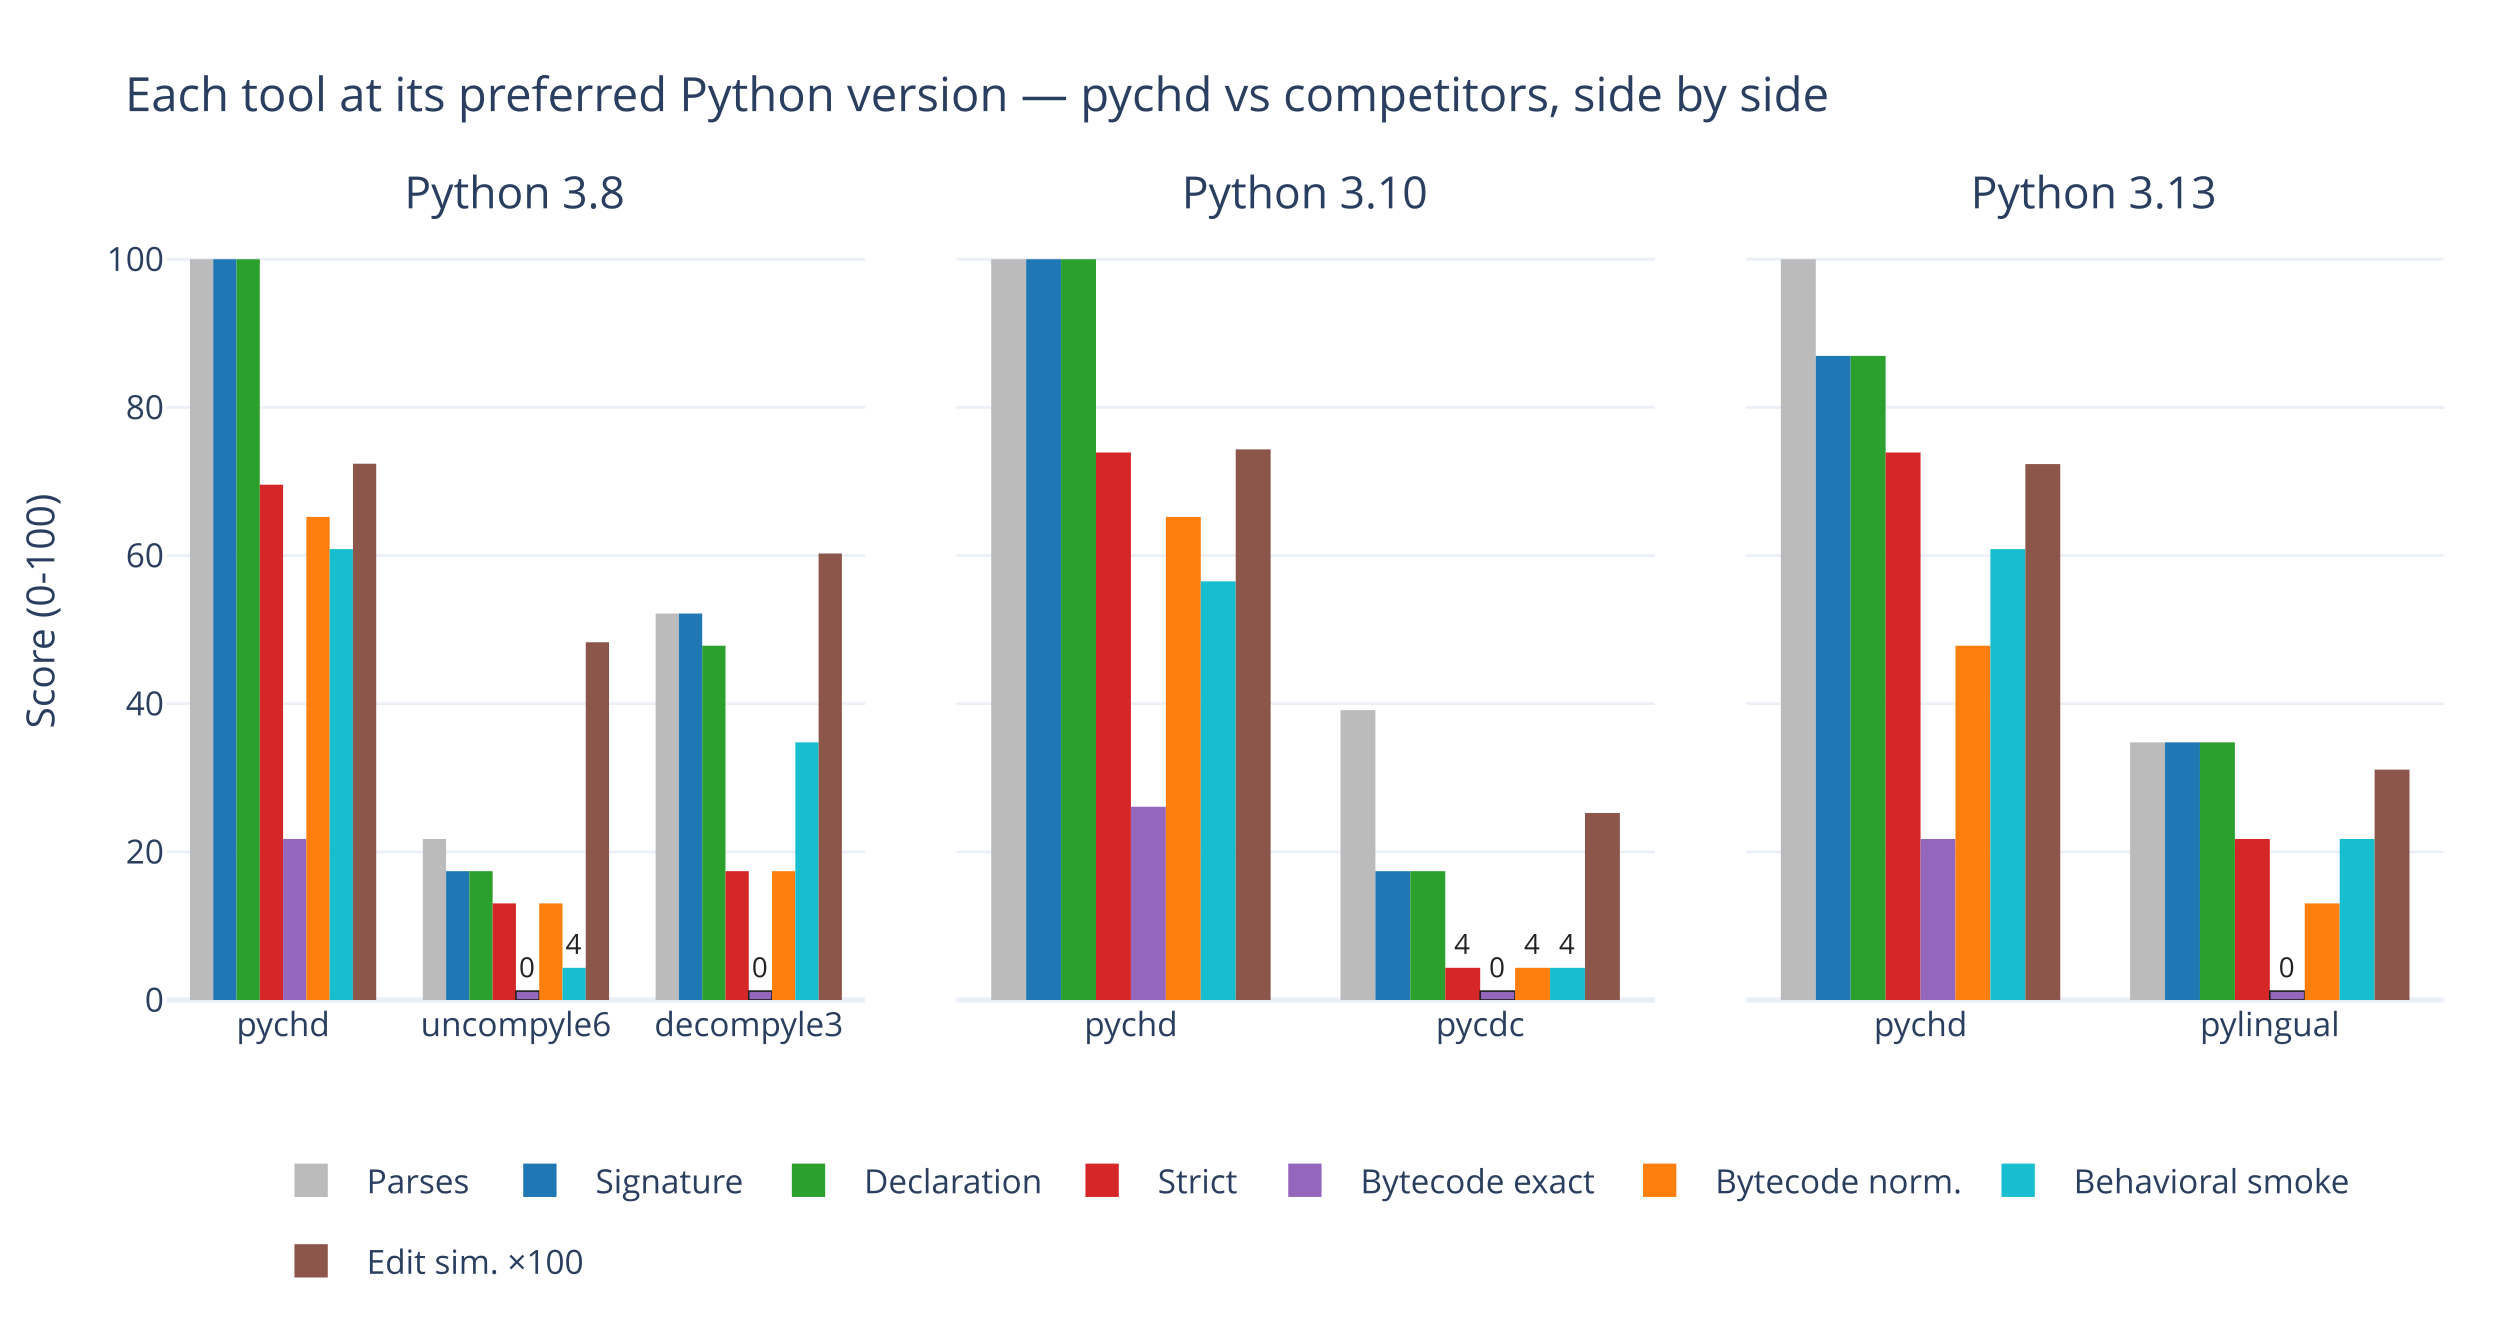
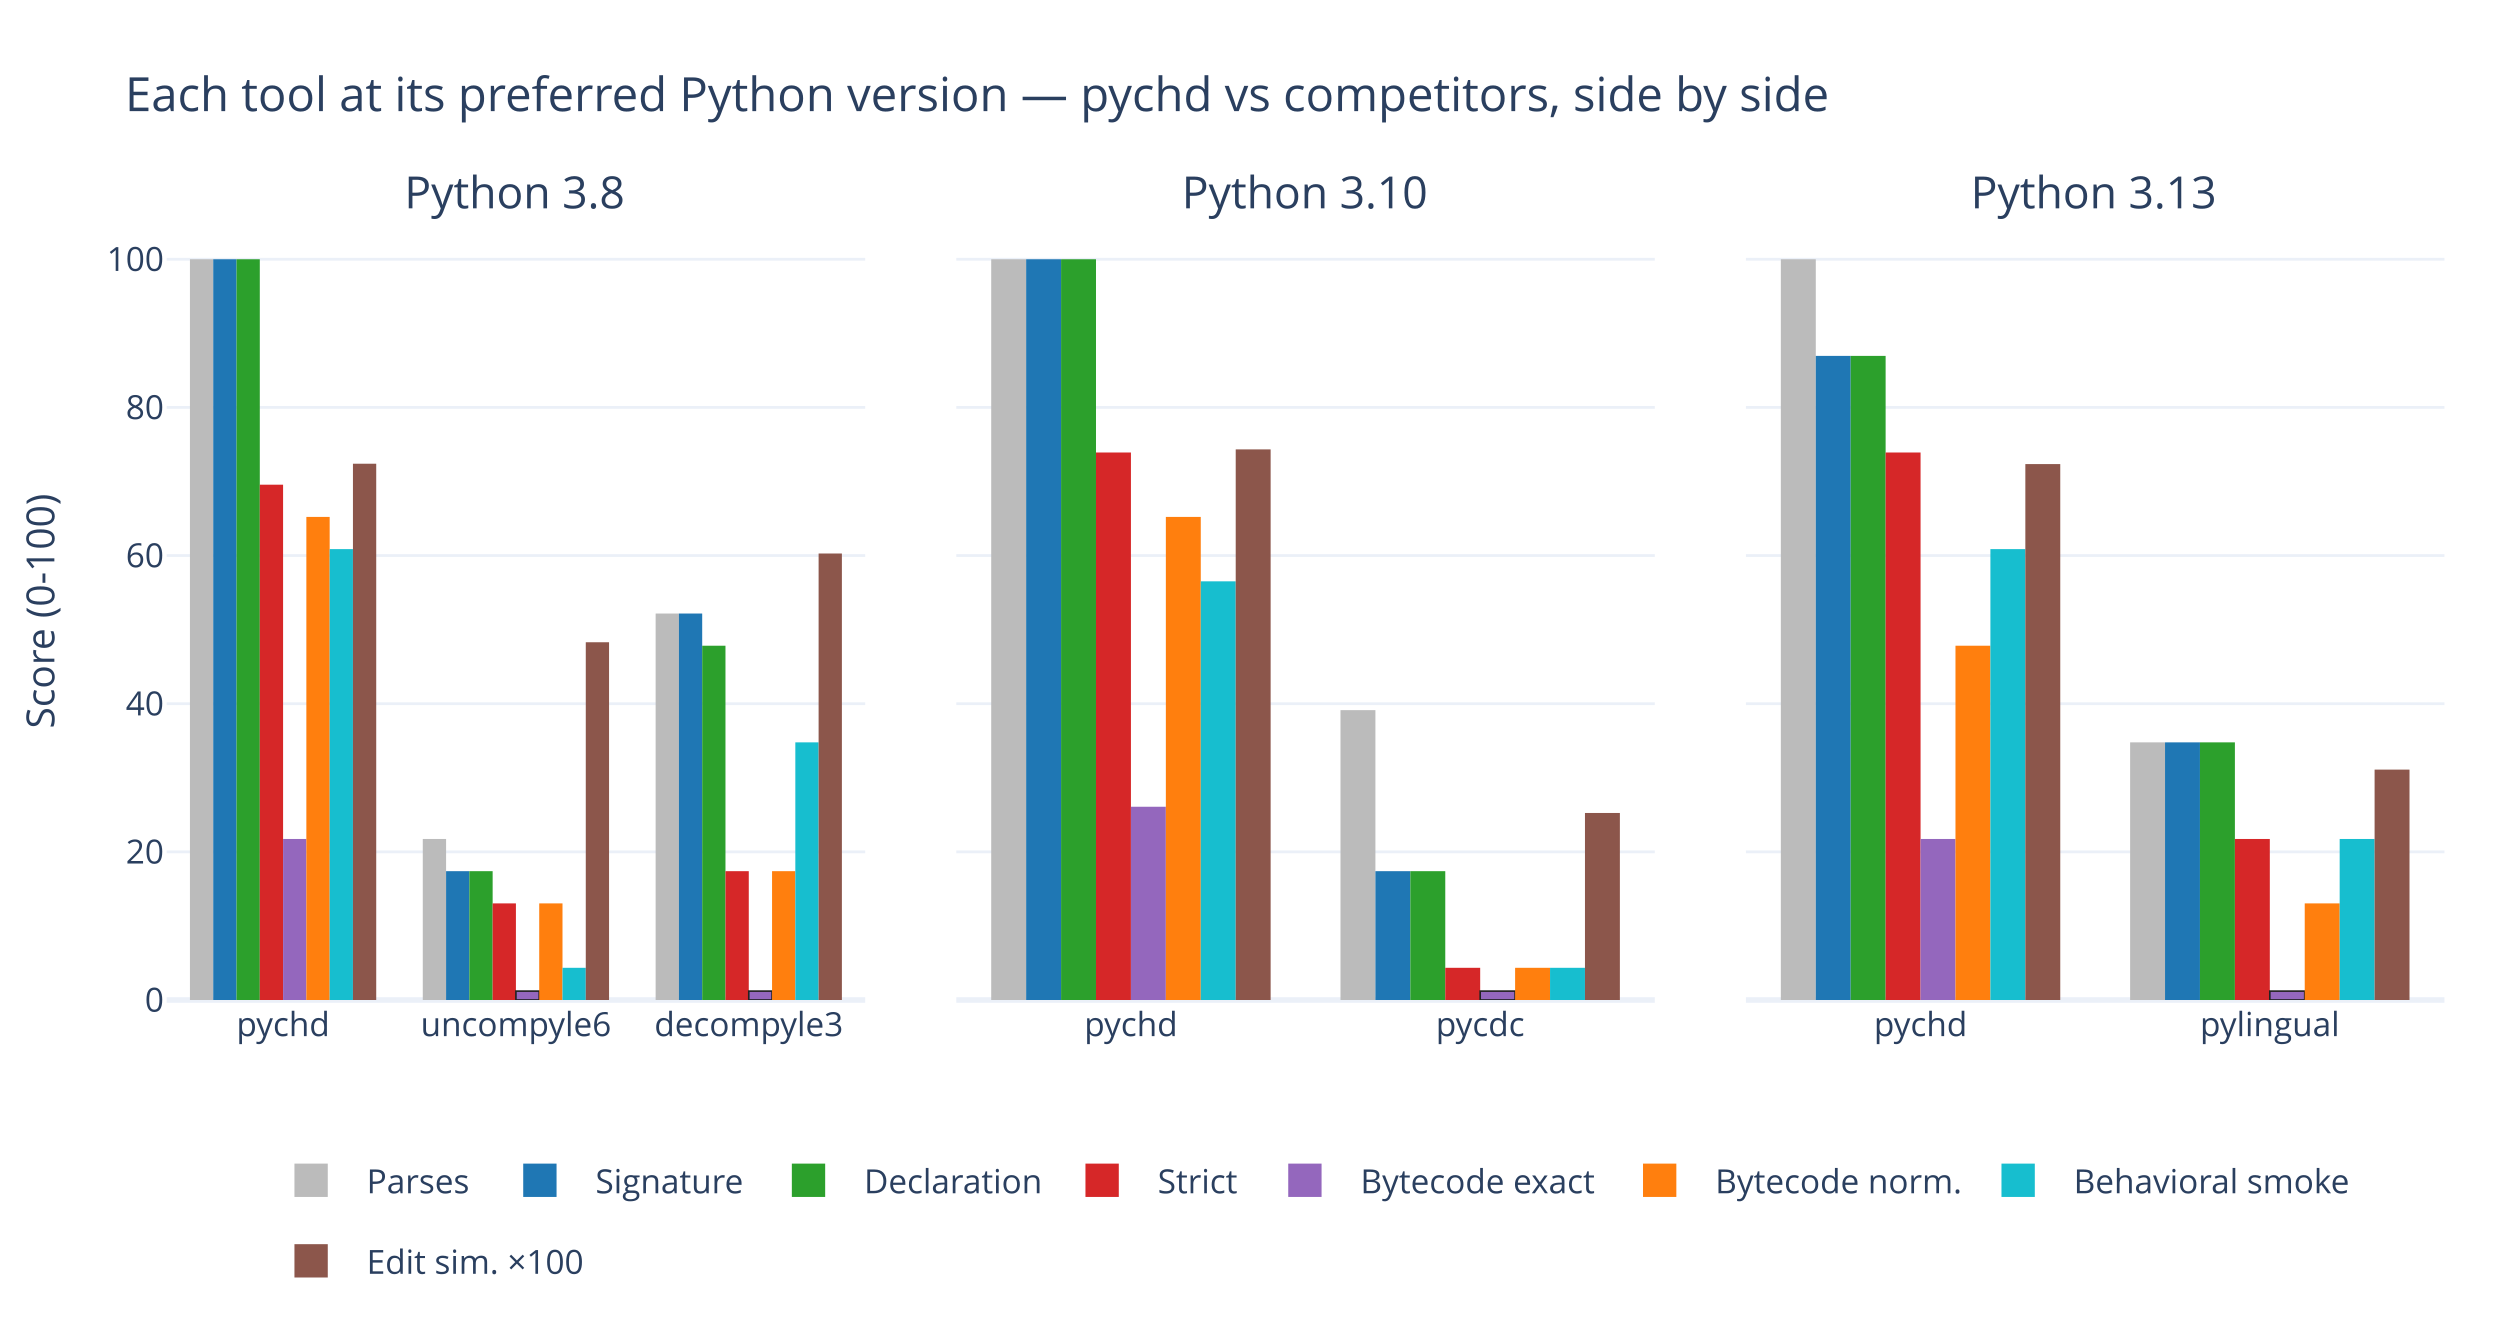
<svg xmlns="http://www.w3.org/2000/svg" class="main-svg" width="900" height="480" style="" viewBox="0 0 900 480">
  <rect x="0" y="0" width="900" height="480" style="fill: rgb(255, 255, 255); fill-opacity: 1;" />
  <defs id="svgid-6528206fe1af">
    <g class="clips">
      <clipPath id="svgid-02887277e772" class="plotclip">
        <rect width="251.467" height="280" />
      </clipPath>
      <clipPath id="svgid-9af33bc1d13e" class="plotclip">
        <rect width="251.467" height="280" />
      </clipPath>
      <clipPath id="svgid-2f0b1d03b11a" class="plotclip">
        <rect width="251.467" height="280" />
      </clipPath>
      <clipPath class="axesclip" id="svgid-caf68a405926">
        <rect x="60" y="0" width="251.467" height="480" />
      </clipPath>
      <clipPath class="axesclip" id="svgid-c8b5594a98a1">
        <rect x="0" y="80" width="900" height="280" />
      </clipPath>
      <clipPath class="axesclip" id="svgid-e9229e892534">
        <rect x="60" y="80" width="251.467" height="280" />
      </clipPath>
      <clipPath class="axesclip" id="svgid-dcec085eb96c">
        <rect x="0" y="80" width="900" height="280" />
      </clipPath>
      <clipPath class="axesclip" id="svgid-87d4a3408cdd">
        <rect x="60" y="80" width="251.467" height="280" />
      </clipPath>
      <clipPath class="axesclip" id="svgid-53351a7a5be2">
        <rect x="0" y="80" width="900" height="280" />
      </clipPath>
      <clipPath class="axesclip" id="svgid-a20cc4846f15">
        <rect x="60" y="80" width="251.467" height="280" />
      </clipPath>
      <clipPath class="axesclip" id="svgid-fb2e0a6a58df">
        <rect x="344.267" y="0" width="251.467" height="480" />
      </clipPath>
      <clipPath class="axesclip" id="svgid-80bb4d29f2f9">
        <rect x="344.267" y="80" width="251.467" height="280" />
      </clipPath>
      <clipPath class="axesclip" id="svgid-b51671d9a6cb">
        <rect x="344.267" y="80" width="251.467" height="280" />
      </clipPath>
      <clipPath class="axesclip" id="svgid-7919b3ff5791">
        <rect x="344.267" y="80" width="251.467" height="280" />
      </clipPath>
      <clipPath class="axesclip" id="svgid-db1a7016f281">
        <rect x="628.533" y="0" width="251.467" height="480" />
      </clipPath>
      <clipPath class="axesclip" id="svgid-59d00df065cd">
        <rect x="628.533" y="80" width="251.467" height="280" />
      </clipPath>
      <clipPath class="axesclip" id="svgid-f5efe78c6102">
        <rect x="628.533" y="80" width="251.467" height="280" />
      </clipPath>
      <clipPath class="axesclip" id="svgid-d005b116b326">
        <rect x="628.533" y="80" width="251.467" height="280" />
      </clipPath>
    </g>
    <g class="gradients" />
    <g class="patterns" />
  </defs>
  <g class="bglayer" />
  <g class="layer-below">
    <g class="imagelayer" />
    <g class="shapelayer" />
  </g>
  <g class="cartesianlayer">
    <g class="subplot xy">
      <g class="layer-subplot">
        <g class="shapelayer" />
        <g class="imagelayer" />
      </g>
      <g class="minor-gridlayer">
        <g class="x" />
        <g class="y" />
      </g>
      <g class="gridlayer">
        <g class="x" />
        <g class="y">
          <path class="ygrid crisp" transform="translate(0,306.67)" d="M60,0h251.467" style="stroke: rgb(235, 240, 248); stroke-opacity: 1; stroke-width: 1px;" />
          <path class="ygrid crisp" transform="translate(0,253.33)" d="M60,0h251.467" style="stroke: rgb(235, 240, 248); stroke-opacity: 1; stroke-width: 1px;" />
          <path class="ygrid crisp" transform="translate(0,200)" d="M60,0h251.467" style="stroke: rgb(235, 240, 248); stroke-opacity: 1; stroke-width: 1px;" />
          <path class="ygrid crisp" transform="translate(0,146.67)" d="M60,0h251.467" style="stroke: rgb(235, 240, 248); stroke-opacity: 1; stroke-width: 1px;" />
          <path class="ygrid crisp" transform="translate(0,93.33)" d="M60,0h251.467" style="stroke: rgb(235, 240, 248); stroke-opacity: 1; stroke-width: 1px;" />
        </g>
      </g>
      <g class="zerolinelayer">
        <path class="yzl zl crisp" transform="translate(0,360)" d="M60,0h251.467" style="stroke: rgb(235, 240, 248); stroke-opacity: 1; stroke-width: 2px;" />
      </g>
      <g class="layer-between">
        <g class="shapelayer" />
        <g class="imagelayer" />
      </g>
      <path class="xlines-below" />
      <path class="ylines-below" />
      <g class="overlines-below" />
      <g class="xaxislayer-below" />
      <g class="yaxislayer-below" />
      <g class="overaxes-below" />
      <g class="overplot">
        <g class="xy" transform="translate(60,80)" clip-path="url(#svgid-02887277e772)">
          <g class="barlayer mlayer">
            <g class="trace bars" style="opacity: 1;">
              <g class="points">
                <g class="point">
                  <path d="M8.38,280V13.33H16.76V280Z" style="vector-effect: none; opacity: 1; stroke-width: 0px; fill: rgb(187, 187, 187); fill-opacity: 1;" />
                </g>
                <g class="point">
                  <path d="M92.2,280V222.03H100.59V280Z" style="vector-effect: none; opacity: 1; stroke-width: 0px; fill: rgb(187, 187, 187); fill-opacity: 1;" />
                </g>
                <g class="point">
                  <path d="M176.03,280V140.87H184.41V280Z" style="vector-effect: none; opacity: 1; stroke-width: 0px; fill: rgb(187, 187, 187); fill-opacity: 1;" />
                </g>
              </g>
            </g>
            <g class="trace bars" style="opacity: 1;">
              <g class="points">
                <g class="point">
                  <path d="M16.76,280V13.33H25.15V280Z" style="vector-effect: none; opacity: 1; stroke-width: 0px; fill: rgb(31, 119, 180); fill-opacity: 1;" />
                </g>
                <g class="point">
                  <path d="M100.59,280V233.62H108.97V280Z" style="vector-effect: none; opacity: 1; stroke-width: 0px; fill: rgb(31, 119, 180); fill-opacity: 1;" />
                </g>
                <g class="point">
                  <path d="M184.41,280V140.87H192.79V280Z" style="vector-effect: none; opacity: 1; stroke-width: 0px; fill: rgb(31, 119, 180); fill-opacity: 1;" />
                </g>
              </g>
            </g>
            <g class="trace bars" style="opacity: 1;">
              <g class="points">
                <g class="point">
                  <path d="M25.15,280V13.33H33.53V280Z" style="vector-effect: none; opacity: 1; stroke-width: 0px; fill: rgb(44, 160, 44); fill-opacity: 1;" />
                </g>
                <g class="point">
                  <path d="M108.97,280V233.62H117.35V280Z" style="vector-effect: none; opacity: 1; stroke-width: 0px; fill: rgb(44, 160, 44); fill-opacity: 1;" />
                </g>
                <g class="point">
                  <path d="M192.79,280V152.46H201.17V280Z" style="vector-effect: none; opacity: 1; stroke-width: 0px; fill: rgb(44, 160, 44); fill-opacity: 1;" />
                </g>
              </g>
            </g>
            <g class="trace bars" style="opacity: 1;">
              <g class="points">
                <g class="point">
                  <path d="M33.53,280V94.49H41.91V280Z" style="vector-effect: none; opacity: 1; stroke-width: 0px; fill: rgb(214, 39, 40); fill-opacity: 1;" />
                </g>
                <g class="point">
                  <path d="M117.35,280V245.22H125.73V280Z" style="vector-effect: none; opacity: 1; stroke-width: 0px; fill: rgb(214, 39, 40); fill-opacity: 1;" />
                </g>
                <g class="point">
                  <path d="M201.17,280V233.62H209.56V280Z" style="vector-effect: none; opacity: 1; stroke-width: 0px; fill: rgb(214, 39, 40); fill-opacity: 1;" />
                </g>
              </g>
            </g>
            <g class="trace bars" style="opacity: 1;">
              <g class="points">
                <g class="point">
                  <path d="M41.91,280V222.03H50.29V280Z" style="vector-effect: none; opacity: 1; stroke-width: 0px; fill: rgb(148, 103, 189); fill-opacity: 1;" />
                </g>
                <g class="point">
                  <path d="M125.73,280V276.8H134.12V280Z" style="vector-effect: none; opacity: 1; stroke-width: 0.6px; fill: rgb(148, 103, 189); fill-opacity: 1; stroke: rgb(34, 34, 34); stroke-opacity: 1;" />
-                   <text class="bartext bartext-outside" text-anchor="middle" data-notex="1" x="0" y="0" style="font-family: 'Open Sans', verdana, arial, sans-serif; font-size: 10px; fill: rgb(34, 34, 34); fill-opacity: 1; white-space: pre;" transform="translate(129.6984,271.8)">0</text>
                </g>
                <g class="point">
                  <path d="M209.56,280V276.8H217.94V280Z" style="vector-effect: none; opacity: 1; stroke-width: 0.6px; fill: rgb(148, 103, 189); fill-opacity: 1; stroke: rgb(34, 34, 34); stroke-opacity: 1;" />
-                   <text class="bartext bartext-outside" text-anchor="middle" data-notex="1" x="0" y="0" style="font-family: 'Open Sans', verdana, arial, sans-serif; font-size: 10px; fill: rgb(34, 34, 34); fill-opacity: 1; white-space: pre;" transform="translate(213.5234,271.8)">0</text>
                </g>
              </g>
            </g>
            <g class="trace bars" style="opacity: 1;">
              <g class="points">
                <g class="point">
                  <path d="M50.29,280V106.09H58.68V280Z" style="vector-effect: none; opacity: 1; stroke-width: 0px; fill: rgb(255, 127, 14); fill-opacity: 1;" />
                </g>
                <g class="point">
                  <path d="M134.12,280V245.22H142.5V280Z" style="vector-effect: none; opacity: 1; stroke-width: 0px; fill: rgb(255, 127, 14); fill-opacity: 1;" />
                </g>
                <g class="point">
                  <path d="M217.94,280V233.62H226.32V280Z" style="vector-effect: none; opacity: 1; stroke-width: 0px; fill: rgb(255, 127, 14); fill-opacity: 1;" />
                </g>
              </g>
            </g>
            <g class="trace bars" style="opacity: 1;">
              <g class="points">
                <g class="point">
                  <path d="M58.68,280V117.68H67.06V280Z" style="vector-effect: none; opacity: 1; stroke-width: 0px; fill: rgb(23, 190, 207); fill-opacity: 1;" />
                </g>
                <g class="point">
                  <path d="M142.5,280V268.41H150.88V280Z" style="vector-effect: none; opacity: 1; stroke-width: 0px; fill: rgb(23, 190, 207); fill-opacity: 1;" />
-                   <text class="bartext bartext-outside" text-anchor="middle" data-notex="1" x="0" y="0" style="font-family: 'Open Sans', verdana, arial, sans-serif; font-size: 10px; fill: rgb(34, 34, 34); fill-opacity: 1; white-space: pre;" transform="translate(146.4634,263.41)">4</text>
                </g>
                <g class="point">
                  <path d="M226.32,280V187.25H234.7V280Z" style="vector-effect: none; opacity: 1; stroke-width: 0px; fill: rgb(23, 190, 207); fill-opacity: 1;" />
                </g>
              </g>
            </g>
            <g class="trace bars" style="opacity: 1;">
              <g class="points">
                <g class="point">
                  <path d="M67.06,280V86.94H75.44V280Z" style="vector-effect: none; opacity: 1; stroke-width: 0px; fill: rgb(140, 86, 75); fill-opacity: 1;" />
                </g>
                <g class="point">
                  <path d="M150.88,280V151.21H159.26V280Z" style="vector-effect: none; opacity: 1; stroke-width: 0px; fill: rgb(140, 86, 75); fill-opacity: 1;" />
                </g>
                <g class="point">
                  <path d="M234.7,280V119.26H243.08V280Z" style="vector-effect: none; opacity: 1; stroke-width: 0px; fill: rgb(140, 86, 75); fill-opacity: 1;" />
                </g>
              </g>
            </g>
          </g>
        </g>
      </g>
      <g class="zerolinelayer-above" />
      <path class="xlines-above crisp" d="M0,0" style="fill: none;" />
      <path class="ylines-above crisp" d="M0,0" style="fill: none;" />
      <g class="overlines-above" />
      <g class="xaxislayer-above">
        <g class="xtick">
          <text text-anchor="middle" x="0" y="373" transform="translate(101.91,0)" style="font-family: 'Open Sans', verdana, arial, sans-serif; font-size: 12px; fill: rgb(42, 63, 95); fill-opacity: 1; white-space: pre;">pychd</text>
        </g>
        <g class="xtick">
          <text text-anchor="middle" x="0" y="373" transform="translate(185.73,0)" style="font-family: 'Open Sans', verdana, arial, sans-serif; font-size: 12px; fill: rgb(42, 63, 95); fill-opacity: 1; white-space: pre;">uncompyle6</text>
        </g>
        <g class="xtick">
          <text text-anchor="middle" x="0" y="373" transform="translate(269.56,0)" style="font-family: 'Open Sans', verdana, arial, sans-serif; font-size: 12px; fill: rgb(42, 63, 95); fill-opacity: 1; white-space: pre;">decompyle3</text>
        </g>
      </g>
      <g class="yaxislayer-above">
        <g class="ytick">
          <text text-anchor="end" x="59" y="4.2" transform="translate(0,360)" style="font-family: 'Open Sans', verdana, arial, sans-serif; font-size: 12px; fill: rgb(42, 63, 95); fill-opacity: 1; white-space: pre;">0</text>
        </g>
        <g class="ytick">
          <text text-anchor="end" x="59" y="4.2" style="font-family: 'Open Sans', verdana, arial, sans-serif; font-size: 12px; fill: rgb(42, 63, 95); fill-opacity: 1; white-space: pre;" transform="translate(0,306.67)">20</text>
        </g>
        <g class="ytick">
          <text text-anchor="end" x="59" y="4.2" style="font-family: 'Open Sans', verdana, arial, sans-serif; font-size: 12px; fill: rgb(42, 63, 95); fill-opacity: 1; white-space: pre;" transform="translate(0,253.33)">40</text>
        </g>
        <g class="ytick">
          <text text-anchor="end" x="59" y="4.2" style="font-family: 'Open Sans', verdana, arial, sans-serif; font-size: 12px; fill: rgb(42, 63, 95); fill-opacity: 1; white-space: pre;" transform="translate(0,200)">60</text>
        </g>
        <g class="ytick">
          <text text-anchor="end" x="59" y="4.2" style="font-family: 'Open Sans', verdana, arial, sans-serif; font-size: 12px; fill: rgb(42, 63, 95); fill-opacity: 1; white-space: pre;" transform="translate(0,146.67)">80</text>
        </g>
        <g class="ytick">
          <text text-anchor="end" x="59" y="4.2" style="font-family: 'Open Sans', verdana, arial, sans-serif; font-size: 12px; fill: rgb(42, 63, 95); fill-opacity: 1; white-space: pre;" transform="translate(0,93.33)">100</text>
        </g>
      </g>
      <g class="overaxes-above" />
    </g>
    <g class="subplot x2y2">
      <g class="layer-subplot">
        <g class="shapelayer" />
        <g class="imagelayer" />
      </g>
      <g class="minor-gridlayer">
        <g class="x2" />
        <g class="y2" />
      </g>
      <g class="gridlayer">
        <g class="x2" />
        <g class="y2">
          <path class="y2grid crisp" transform="translate(0,306.67)" d="M344.267,0h251.467" style="stroke: rgb(235, 240, 248); stroke-opacity: 1; stroke-width: 1px;" />
          <path class="y2grid crisp" transform="translate(0,253.33)" d="M344.267,0h251.467" style="stroke: rgb(235, 240, 248); stroke-opacity: 1; stroke-width: 1px;" />
          <path class="y2grid crisp" transform="translate(0,200)" d="M344.267,0h251.467" style="stroke: rgb(235, 240, 248); stroke-opacity: 1; stroke-width: 1px;" />
          <path class="y2grid crisp" transform="translate(0,146.67)" d="M344.267,0h251.467" style="stroke: rgb(235, 240, 248); stroke-opacity: 1; stroke-width: 1px;" />
          <path class="y2grid crisp" transform="translate(0,93.33)" d="M344.267,0h251.467" style="stroke: rgb(235, 240, 248); stroke-opacity: 1; stroke-width: 1px;" />
        </g>
      </g>
      <g class="zerolinelayer">
        <path class="y2zl zl crisp" transform="translate(0,360)" d="M344.267,0h251.467" style="stroke: rgb(235, 240, 248); stroke-opacity: 1; stroke-width: 2px;" />
      </g>
      <g class="layer-between">
        <g class="shapelayer" />
        <g class="imagelayer" />
      </g>
      <path class="xlines-below" />
      <path class="ylines-below" />
      <g class="overlines-below" />
      <g class="xaxislayer-below" />
      <g class="yaxislayer-below" />
      <g class="overaxes-below" />
      <g class="overplot">
        <g class="x2y2" transform="translate(344.2667,80)" clip-path="url(#svgid-9af33bc1d13e)">
          <g class="barlayer mlayer">
            <g class="trace bars" style="opacity: 1;">
              <g class="points">
                <g class="point">
                  <path d="M12.57,280V13.33H25.15V280Z" style="vector-effect: none; opacity: 1; stroke-width: 0px; fill: rgb(187, 187, 187); fill-opacity: 1;" />
                </g>
                <g class="point">
                  <path d="M138.31,280V175.65H150.88V280Z" style="vector-effect: none; opacity: 1; stroke-width: 0px; fill: rgb(187, 187, 187); fill-opacity: 1;" />
                </g>
              </g>
            </g>
            <g class="trace bars" style="opacity: 1;">
              <g class="points">
                <g class="point">
                  <path d="M25.15,280V13.33H37.72V280Z" style="vector-effect: none; opacity: 1; stroke-width: 0px; fill: rgb(31, 119, 180); fill-opacity: 1;" />
                </g>
                <g class="point">
                  <path d="M150.88,280V233.62H163.45V280Z" style="vector-effect: none; opacity: 1; stroke-width: 0px; fill: rgb(31, 119, 180); fill-opacity: 1;" />
                </g>
              </g>
            </g>
            <g class="trace bars" style="opacity: 1;">
              <g class="points">
                <g class="point">
                  <path d="M37.72,280V13.33H50.29V280Z" style="vector-effect: none; opacity: 1; stroke-width: 0px; fill: rgb(44, 160, 44); fill-opacity: 1;" />
                </g>
                <g class="point">
                  <path d="M163.45,280V233.62H176.03V280Z" style="vector-effect: none; opacity: 1; stroke-width: 0px; fill: rgb(44, 160, 44); fill-opacity: 1;" />
                </g>
              </g>
            </g>
            <g class="trace bars" style="opacity: 1;">
              <g class="points">
                <g class="point">
                  <path d="M50.29,280V82.9H62.87V280Z" style="vector-effect: none; opacity: 1; stroke-width: 0px; fill: rgb(214, 39, 40); fill-opacity: 1;" />
                </g>
                <g class="point">
                  <path d="M176.03,280V268.41H188.6V280Z" style="vector-effect: none; opacity: 1; stroke-width: 0px; fill: rgb(214, 39, 40); fill-opacity: 1;" />
-                   <text class="bartext bartext-outside" text-anchor="middle" data-notex="1" x="0" y="0" style="font-family: 'Open Sans', verdana, arial, sans-serif; font-size: 10px; fill: rgb(34, 34, 34); fill-opacity: 1; white-space: pre;" transform="translate(182.0884,263.41)">4</text>
                </g>
              </g>
            </g>
            <g class="trace bars" style="opacity: 1;">
              <g class="points">
                <g class="point">
                  <path d="M62.87,280V210.43H75.44V280Z" style="vector-effect: none; opacity: 1; stroke-width: 0px; fill: rgb(148, 103, 189); fill-opacity: 1;" />
                </g>
                <g class="point">
                  <path d="M188.6,280V276.8H201.17V280Z" style="vector-effect: none; opacity: 1; stroke-width: 0.6px; fill: rgb(148, 103, 189); fill-opacity: 1; stroke: rgb(34, 34, 34); stroke-opacity: 1;" />
-                   <text class="bartext bartext-outside" text-anchor="middle" data-notex="1" x="0" y="0" style="font-family: 'Open Sans', verdana, arial, sans-serif; font-size: 10px; fill: rgb(34, 34, 34); fill-opacity: 1; white-space: pre;" transform="translate(194.6584,271.8)">0</text>
                </g>
              </g>
            </g>
            <g class="trace bars" style="opacity: 1;">
              <g class="points">
                <g class="point">
                  <path d="M75.44,280V106.09H88.01V280Z" style="vector-effect: none; opacity: 1; stroke-width: 0px; fill: rgb(255, 127, 14); fill-opacity: 1;" />
                </g>
                <g class="point">
                  <path d="M201.17,280V268.41H213.75V280Z" style="vector-effect: none; opacity: 1; stroke-width: 0px; fill: rgb(255, 127, 14); fill-opacity: 1;" />
-                   <text class="bartext bartext-outside" text-anchor="middle" data-notex="1" x="0" y="0" style="font-family: 'Open Sans', verdana, arial, sans-serif; font-size: 10px; fill: rgb(34, 34, 34); fill-opacity: 1; white-space: pre;" transform="translate(207.2334,263.41)">4</text>
                </g>
              </g>
            </g>
            <g class="trace bars" style="opacity: 1;">
              <g class="points">
                <g class="point">
                  <path d="M88.01,280V129.28H100.59V280Z" style="vector-effect: none; opacity: 1; stroke-width: 0px; fill: rgb(23, 190, 207); fill-opacity: 1;" />
                </g>
                <g class="point">
                  <path d="M213.75,280V268.41H226.32V280Z" style="vector-effect: none; opacity: 1; stroke-width: 0px; fill: rgb(23, 190, 207); fill-opacity: 1;" />
-                   <text class="bartext bartext-outside" text-anchor="middle" data-notex="1" x="0" y="0" style="font-family: 'Open Sans', verdana, arial, sans-serif; font-size: 10px; fill: rgb(34, 34, 34); fill-opacity: 1; white-space: pre;" transform="translate(219.8084,263.41)">4</text>
                </g>
              </g>
            </g>
            <g class="trace bars" style="opacity: 1;">
              <g class="points">
                <g class="point">
                  <path d="M100.59,280V81.78H113.16V280Z" style="vector-effect: none; opacity: 1; stroke-width: 0px; fill: rgb(140, 86, 75); fill-opacity: 1;" />
                </g>
                <g class="point">
                  <path d="M226.32,280V212.67H238.89V280Z" style="vector-effect: none; opacity: 1; stroke-width: 0px; fill: rgb(140, 86, 75); fill-opacity: 1;" />
                </g>
              </g>
            </g>
          </g>
        </g>
      </g>
      <g class="zerolinelayer-above" />
      <path class="xlines-above crisp" d="M0,0" style="fill: none;" />
      <path class="ylines-above crisp" d="M0,0" style="fill: none;" />
      <g class="overlines-above" />
      <g class="xaxislayer-above">
        <g class="x2tick">
          <text text-anchor="middle" x="0" y="373" transform="translate(407.1367,0)" style="font-family: 'Open Sans', verdana, arial, sans-serif; font-size: 12px; fill: rgb(42, 63, 95); fill-opacity: 1; white-space: pre;">pychd</text>
        </g>
        <g class="x2tick">
          <text text-anchor="middle" x="0" y="373" transform="translate(532.8667,0)" style="font-family: 'Open Sans', verdana, arial, sans-serif; font-size: 12px; fill: rgb(42, 63, 95); fill-opacity: 1; white-space: pre;">pycdc</text>
        </g>
      </g>
      <g class="yaxislayer-above" />
      <g class="overaxes-above" />
    </g>
    <g class="subplot x3y3">
      <g class="layer-subplot">
        <g class="shapelayer" />
        <g class="imagelayer" />
      </g>
      <g class="minor-gridlayer">
        <g class="x3" />
        <g class="y3" />
      </g>
      <g class="gridlayer">
        <g class="x3" />
        <g class="y3">
          <path class="y3grid crisp" transform="translate(0,306.67)" d="M628.533,0h251.467" style="stroke: rgb(235, 240, 248); stroke-opacity: 1; stroke-width: 1px;" />
          <path class="y3grid crisp" transform="translate(0,253.33)" d="M628.533,0h251.467" style="stroke: rgb(235, 240, 248); stroke-opacity: 1; stroke-width: 1px;" />
          <path class="y3grid crisp" transform="translate(0,200)" d="M628.533,0h251.467" style="stroke: rgb(235, 240, 248); stroke-opacity: 1; stroke-width: 1px;" />
          <path class="y3grid crisp" transform="translate(0,146.67)" d="M628.533,0h251.467" style="stroke: rgb(235, 240, 248); stroke-opacity: 1; stroke-width: 1px;" />
          <path class="y3grid crisp" transform="translate(0,93.33)" d="M628.533,0h251.467" style="stroke: rgb(235, 240, 248); stroke-opacity: 1; stroke-width: 1px;" />
        </g>
      </g>
      <g class="zerolinelayer">
        <path class="y3zl zl crisp" transform="translate(0,360)" d="M628.533,0h251.467" style="stroke: rgb(235, 240, 248); stroke-opacity: 1; stroke-width: 2px;" />
      </g>
      <g class="layer-between">
        <g class="shapelayer" />
        <g class="imagelayer" />
      </g>
      <path class="xlines-below" />
      <path class="ylines-below" />
      <g class="overlines-below" />
      <g class="xaxislayer-below" />
      <g class="yaxislayer-below" />
      <g class="overaxes-below" />
      <g class="overplot">
        <g class="x3y3" transform="translate(628.5333,80)" clip-path="url(#svgid-2f0b1d03b11a)">
          <g class="barlayer mlayer">
            <g class="trace bars" style="opacity: 1;">
              <g class="points">
                <g class="point">
                  <path d="M12.57,280V13.33H25.15V280Z" style="vector-effect: none; opacity: 1; stroke-width: 0px; fill: rgb(187, 187, 187); fill-opacity: 1;" />
                </g>
                <g class="point">
                  <path d="M138.31,280V187.25H150.88V280Z" style="vector-effect: none; opacity: 1; stroke-width: 0px; fill: rgb(187, 187, 187); fill-opacity: 1;" />
                </g>
              </g>
            </g>
            <g class="trace bars" style="opacity: 1;">
              <g class="points">
                <g class="point">
                  <path d="M25.15,280V48.12H37.72V280Z" style="vector-effect: none; opacity: 1; stroke-width: 0px; fill: rgb(31, 119, 180); fill-opacity: 1;" />
                </g>
                <g class="point">
                  <path d="M150.88,280V187.25H163.45V280Z" style="vector-effect: none; opacity: 1; stroke-width: 0px; fill: rgb(31, 119, 180); fill-opacity: 1;" />
                </g>
              </g>
            </g>
            <g class="trace bars" style="opacity: 1;">
              <g class="points">
                <g class="point">
                  <path d="M37.72,280V48.12H50.29V280Z" style="vector-effect: none; opacity: 1; stroke-width: 0px; fill: rgb(44, 160, 44); fill-opacity: 1;" />
                </g>
                <g class="point">
                  <path d="M163.45,280V187.25H176.03V280Z" style="vector-effect: none; opacity: 1; stroke-width: 0px; fill: rgb(44, 160, 44); fill-opacity: 1;" />
                </g>
              </g>
            </g>
            <g class="trace bars" style="opacity: 1;">
              <g class="points">
                <g class="point">
                  <path d="M50.29,280V82.9H62.87V280Z" style="vector-effect: none; opacity: 1; stroke-width: 0px; fill: rgb(214, 39, 40); fill-opacity: 1;" />
                </g>
                <g class="point">
                  <path d="M176.03,280V222.03H188.6V280Z" style="vector-effect: none; opacity: 1; stroke-width: 0px; fill: rgb(214, 39, 40); fill-opacity: 1;" />
                </g>
              </g>
            </g>
            <g class="trace bars" style="opacity: 1;">
              <g class="points">
                <g class="point">
                  <path d="M62.87,280V222.03H75.44V280Z" style="vector-effect: none; opacity: 1; stroke-width: 0px; fill: rgb(148, 103, 189); fill-opacity: 1;" />
                </g>
                <g class="point">
                  <path d="M188.6,280V276.8H201.17V280Z" style="vector-effect: none; opacity: 1; stroke-width: 0.6px; fill: rgb(148, 103, 189); fill-opacity: 1; stroke: rgb(34, 34, 34); stroke-opacity: 1;" />
-                   <text class="bartext bartext-outside" text-anchor="middle" data-notex="1" x="0" y="0" style="font-family: 'Open Sans', verdana, arial, sans-serif; font-size: 10px; fill: rgb(34, 34, 34); fill-opacity: 1; white-space: pre;" transform="translate(194.6584,271.8)">0</text>
                </g>
              </g>
            </g>
            <g class="trace bars" style="opacity: 1;">
              <g class="points">
                <g class="point">
                  <path d="M75.44,280V152.46H88.01V280Z" style="vector-effect: none; opacity: 1; stroke-width: 0px; fill: rgb(255, 127, 14); fill-opacity: 1;" />
                </g>
                <g class="point">
                  <path d="M201.17,280V245.22H213.75V280Z" style="vector-effect: none; opacity: 1; stroke-width: 0px; fill: rgb(255, 127, 14); fill-opacity: 1;" />
                </g>
              </g>
            </g>
            <g class="trace bars" style="opacity: 1;">
              <g class="points">
                <g class="point">
                  <path d="M88.01,280V117.68H100.59V280Z" style="vector-effect: none; opacity: 1; stroke-width: 0px; fill: rgb(23, 190, 207); fill-opacity: 1;" />
                </g>
                <g class="point">
                  <path d="M213.75,280V222.03H226.32V280Z" style="vector-effect: none; opacity: 1; stroke-width: 0px; fill: rgb(23, 190, 207); fill-opacity: 1;" />
                </g>
              </g>
            </g>
            <g class="trace bars" style="opacity: 1;">
              <g class="points">
                <g class="point">
                  <path d="M100.59,280V87.07H113.16V280Z" style="vector-effect: none; opacity: 1; stroke-width: 0px; fill: rgb(140, 86, 75); fill-opacity: 1;" />
                </g>
                <g class="point">
                  <path d="M226.32,280V197.06H238.89V280Z" style="vector-effect: none; opacity: 1; stroke-width: 0px; fill: rgb(140, 86, 75); fill-opacity: 1;" />
                </g>
              </g>
            </g>
          </g>
        </g>
      </g>
      <g class="zerolinelayer-above" />
      <path class="xlines-above crisp" d="M0,0" style="fill: none;" />
      <path class="ylines-above crisp" d="M0,0" style="fill: none;" />
      <g class="overlines-above" />
      <g class="xaxislayer-above">
        <g class="x3tick">
          <text text-anchor="middle" x="0" y="373" transform="translate(691.4033,0)" style="font-family: 'Open Sans', verdana, arial, sans-serif; font-size: 12px; fill: rgb(42, 63, 95); fill-opacity: 1; white-space: pre;">pychd</text>
        </g>
        <g class="x3tick">
          <text text-anchor="middle" x="0" y="373" transform="translate(817.1333,0)" style="font-family: 'Open Sans', verdana, arial, sans-serif; font-size: 12px; fill: rgb(42, 63, 95); fill-opacity: 1; white-space: pre;">pylingual</text>
        </g>
      </g>
      <g class="yaxislayer-above" />
      <g class="overaxes-above" />
    </g>
  </g>
  <g class="polarlayer" />
  <g class="smithlayer" />
  <g class="ternarylayer" />
  <g class="geolayer" />
  <g class="funnelarealayer" />
  <g class="pielayer" />
  <g class="iciclelayer" />
  <g class="treemaplayer" />
  <g class="sunburstlayer" />
  <g class="glimages" />
  <defs id="svgid-454a52751933">
    <g class="clips" />
    <clipPath id="svgid-e65177e5447f">
      <rect width="756" height="58" x="0" y="0" />
    </clipPath>
  </defs>
  <g class="layer-above">
    <g class="imagelayer" />
    <g class="shapelayer" />
  </g>
  <g class="infolayer">
    <g class="legend" pointer-events="all" transform="translate(92,410.4)">
      <rect class="bg" shape-rendering="crispEdges" style="stroke: rgb(68, 68, 68); stroke-opacity: 1; fill: rgb(255, 255, 255); fill-opacity: 1; stroke-width: 0px;" width="756" height="58" x="0" y="0" />
      <g class="scrollbox" transform="" clip-path="url(#svgid-e65177e5447f)">
        <g class="groups" transform="">
          <g class="traces" transform="translate(0,14.5)" style="opacity: 1;">
            <text class="legendtext" text-anchor="start" x="40" y="4.68" style="font-family: 'Open Sans', verdana, arial, sans-serif; font-size: 12px; fill: rgb(42, 63, 95); fill-opacity: 1; white-space: pre;">Parses</text>
            <g class="layers" style="opacity: 1;">
              <g class="legendfill" />
              <g class="legendlines" />
              <g class="legendsymbols">
                <g class="legendpoints">
                  <path class="legendundefined" d="M6,6H-6V-6H6Z" transform="translate(20,0)" style="stroke-width: 0px; fill: rgb(187, 187, 187); fill-opacity: 1;" />
                </g>
              </g>
            </g>
            <rect class="legendtoggle" x="0" y="-9.5" width="79.859" height="19" style="fill: rgb(0, 0, 0); fill-opacity: 0;" />
          </g>
        </g>
        <g class="groups" transform="translate(82.35938,0)">
          <g class="traces" transform="translate(0,14.5)" style="opacity: 1;">
            <text class="legendtext" text-anchor="start" x="40" y="4.68" style="font-family: 'Open Sans', verdana, arial, sans-serif; font-size: 12px; fill: rgb(42, 63, 95); fill-opacity: 1; white-space: pre;">Signature</text>
            <g class="layers" style="opacity: 1;">
              <g class="legendfill" />
              <g class="legendlines" />
              <g class="legendsymbols">
                <g class="legendpoints">
                  <path class="legendundefined" d="M6,6H-6V-6H6Z" transform="translate(20,0)" style="stroke-width: 0px; fill: rgb(31, 119, 180); fill-opacity: 1;" />
                </g>
              </g>
            </g>
            <rect class="legendtoggle" x="0" y="-9.5" width="94.203" height="19" style="fill: rgb(0, 0, 0); fill-opacity: 0;" />
          </g>
        </g>
        <g class="groups" transform="translate(179.0625,0)">
          <g class="traces" transform="translate(0,14.5)" style="opacity: 1;">
            <text class="legendtext" text-anchor="start" x="40" y="4.68" style="font-family: 'Open Sans', verdana, arial, sans-serif; font-size: 12px; fill: rgb(42, 63, 95); fill-opacity: 1; white-space: pre;">Declaration</text>
            <g class="layers" style="opacity: 1;">
              <g class="legendfill" />
              <g class="legendlines" />
              <g class="legendsymbols">
                <g class="legendpoints">
                  <path class="legendundefined" d="M6,6H-6V-6H6Z" transform="translate(20,0)" style="stroke-width: 0px; fill: rgb(44, 160, 44); fill-opacity: 1;" />
                </g>
              </g>
            </g>
            <rect class="legendtoggle" x="0" y="-9.5" width="103.203" height="19" style="fill: rgb(0, 0, 0); fill-opacity: 0;" />
          </g>
        </g>
        <g class="groups" transform="translate(284.7656,0)">
          <g class="traces" transform="translate(0,14.5)" style="opacity: 1;">
            <text class="legendtext" text-anchor="start" x="40" y="4.68" style="font-family: 'Open Sans', verdana, arial, sans-serif; font-size: 12px; fill: rgb(42, 63, 95); fill-opacity: 1; white-space: pre;">Strict</text>
            <g class="layers" style="opacity: 1;">
              <g class="legendfill" />
              <g class="legendlines" />
              <g class="legendsymbols">
                <g class="legendpoints">
                  <path class="legendundefined" d="M6,6H-6V-6H6Z" transform="translate(20,0)" style="stroke-width: 0px; fill: rgb(214, 39, 40); fill-opacity: 1;" />
                </g>
              </g>
            </g>
            <rect class="legendtoggle" x="0" y="-9.5" width="70.5" height="19" style="fill: rgb(0, 0, 0); fill-opacity: 0;" />
          </g>
        </g>
        <g class="groups" transform="translate(357.7656,0)">
          <g class="traces" transform="translate(0,14.5)" style="opacity: 1;">
            <text class="legendtext" text-anchor="start" x="40" y="4.68" style="font-family: 'Open Sans', verdana, arial, sans-serif; font-size: 12px; fill: rgb(42, 63, 95); fill-opacity: 1; white-space: pre;">Bytecode exact</text>
            <g class="layers" style="opacity: 1;">
              <g class="legendfill" />
              <g class="legendlines" />
              <g class="legendsymbols">
                <g class="legendpoints">
                  <path class="legendundefined" d="M6,6H-6V-6H6Z" transform="translate(20,0)" style="stroke-width: 0px; fill: rgb(148, 103, 189); fill-opacity: 1;" />
                </g>
              </g>
            </g>
            <rect class="legendtoggle" x="0" y="-9.5" width="125.219" height="19" style="fill: rgb(0, 0, 0); fill-opacity: 0;" />
          </g>
        </g>
        <g class="groups" transform="translate(485.4844,0)">
          <g class="traces" transform="translate(0,14.5)" style="opacity: 1;">
            <text class="legendtext" text-anchor="start" x="40" y="4.68" style="font-family: 'Open Sans', verdana, arial, sans-serif; font-size: 12px; fill: rgb(42, 63, 95); fill-opacity: 1; white-space: pre;">Bytecode norm.</text>
            <g class="layers" style="opacity: 1;">
              <g class="legendfill" />
              <g class="legendlines" />
              <g class="legendsymbols">
                <g class="legendpoints">
                  <path class="legendundefined" d="M6,6H-6V-6H6Z" transform="translate(20,0)" style="stroke-width: 0px; fill: rgb(255, 127, 14); fill-opacity: 1;" />
                </g>
              </g>
            </g>
            <rect class="legendtoggle" x="0" y="-9.5" width="126.547" height="19" style="fill: rgb(0, 0, 0); fill-opacity: 0;" />
          </g>
        </g>
        <g class="groups" transform="translate(614.5312,0)">
          <g class="traces" transform="translate(0,14.5)" style="opacity: 1;">
            <text class="legendtext" text-anchor="start" x="40" y="4.68" style="font-family: 'Open Sans', verdana, arial, sans-serif; font-size: 12px; fill: rgb(42, 63, 95); fill-opacity: 1; white-space: pre;">Behavioral smoke</text>
            <g class="layers" style="opacity: 1;">
              <g class="legendfill" />
              <g class="legendlines" />
              <g class="legendsymbols">
                <g class="legendpoints">
                  <path class="legendundefined" d="M6,6H-6V-6H6Z" transform="translate(20,0)" style="stroke-width: 0px; fill: rgb(23, 190, 207); fill-opacity: 1;" />
                </g>
              </g>
            </g>
            <rect class="legendtoggle" x="0" y="-9.5" width="138.219" height="19" style="fill: rgb(0, 0, 0); fill-opacity: 0;" />
          </g>
        </g>
        <g class="groups" transform="translate(0,29)">
          <g class="traces" transform="translate(0,14.5)" style="opacity: 1;">
            <text class="legendtext" text-anchor="start" x="40" y="4.68" style="font-family: 'Open Sans', verdana, arial, sans-serif; font-size: 12px; fill: rgb(42, 63, 95); fill-opacity: 1; white-space: pre;">Edit sim. ×100</text>
            <g class="layers" style="opacity: 1;">
              <g class="legendfill" />
              <g class="legendlines" />
              <g class="legendsymbols">
                <g class="legendpoints">
                  <path class="legendundefined" d="M6,6H-6V-6H6Z" transform="translate(20,0)" style="stroke-width: 0px; fill: rgb(140, 86, 75); fill-opacity: 1;" />
                </g>
              </g>
            </g>
            <rect class="legendtoggle" x="0" y="-9.5" width="119.203" height="19" style="fill: rgb(0, 0, 0); fill-opacity: 0;" />
          </g>
        </g>
      </g>
      <rect class="scrollbar" rx="20" ry="3" width="0" height="0" style="fill: rgb(128, 139, 164); fill-opacity: 1;" x="0" y="0" />
    </g>
    <g class="g-gtitle">
      <text class="gtitle" x="45" y="40" text-anchor="start" dy="0em" style="opacity: 1; font-family: 'Open Sans', verdana, arial, sans-serif; font-size: 17px; fill: rgb(42, 63, 95); fill-opacity: 1; white-space: pre;">Each tool at its preferred Python version — pychd vs competitors, side by side</text>
    </g>
    <g class="g-xtitle" />
    <g class="g-x2title" />
    <g class="g-x3title" />
    <g class="g-ytitle">
      <text class="ytitle" transform="rotate(-90,19.56875,220)" x="19.569" y="220" text-anchor="middle" style="opacity: 1; font-family: 'Open Sans', verdana, arial, sans-serif; font-size: 14px; fill: rgb(42, 63, 95); fill-opacity: 1; white-space: pre;">Score (0-100)</text>
    </g>
    <g class="g-y2title" />
    <g class="g-y3title" />
    <g class="annotation" data-index="0" style="opacity: 1;">
      <g class="annotation-text-g" transform="rotate(0,185.7333,69.5)">
        <g class="cursor-pointer" transform="translate(145,59)">
          <rect class="bg" x="0.5" y="0.5" width="80" height="20" style="stroke-width: 1px; stroke: rgb(0, 0, 0); stroke-opacity: 0; fill: rgb(0, 0, 0); fill-opacity: 0;" />
          <text class="annotation-text" text-anchor="middle" x="40.25" y="16" style="font-family: 'Open Sans', verdana, arial, sans-serif; font-size: 16px; fill: rgb(42, 63, 95); fill-opacity: 1; white-space: pre;">Python 3.8</text>
        </g>
      </g>
    </g>
    <g class="annotation" data-index="1" style="opacity: 1;">
      <g class="annotation-text-g" transform="rotate(0,470,69.5)">
        <g class="cursor-pointer" transform="translate(425,59)">
          <rect class="bg" x="0.5" y="0.5" width="89" height="20" style="stroke-width: 1px; stroke: rgb(0, 0, 0); stroke-opacity: 0; fill: rgb(0, 0, 0); fill-opacity: 0;" />
          <text class="annotation-text" text-anchor="middle" x="44.703" y="16" style="font-family: 'Open Sans', verdana, arial, sans-serif; font-size: 16px; fill: rgb(42, 63, 95); fill-opacity: 1; white-space: pre;">Python 3.10</text>
        </g>
      </g>
    </g>
    <g class="annotation" data-index="2" style="opacity: 1;">
      <g class="annotation-text-g" transform="rotate(0,754.2667,69.5)">
        <g class="cursor-pointer" transform="translate(709,59)">
          <rect class="bg" x="0.5" y="0.5" width="89" height="20" style="stroke-width: 1px; stroke: rgb(0, 0, 0); stroke-opacity: 0; fill: rgb(0, 0, 0); fill-opacity: 0;" />
          <text class="annotation-text" text-anchor="middle" x="44.703" y="16" style="font-family: 'Open Sans', verdana, arial, sans-serif; font-size: 16px; fill: rgb(42, 63, 95); fill-opacity: 1; white-space: pre;">Python 3.13</text>
        </g>
      </g>
    </g>
  </g>
</svg>
